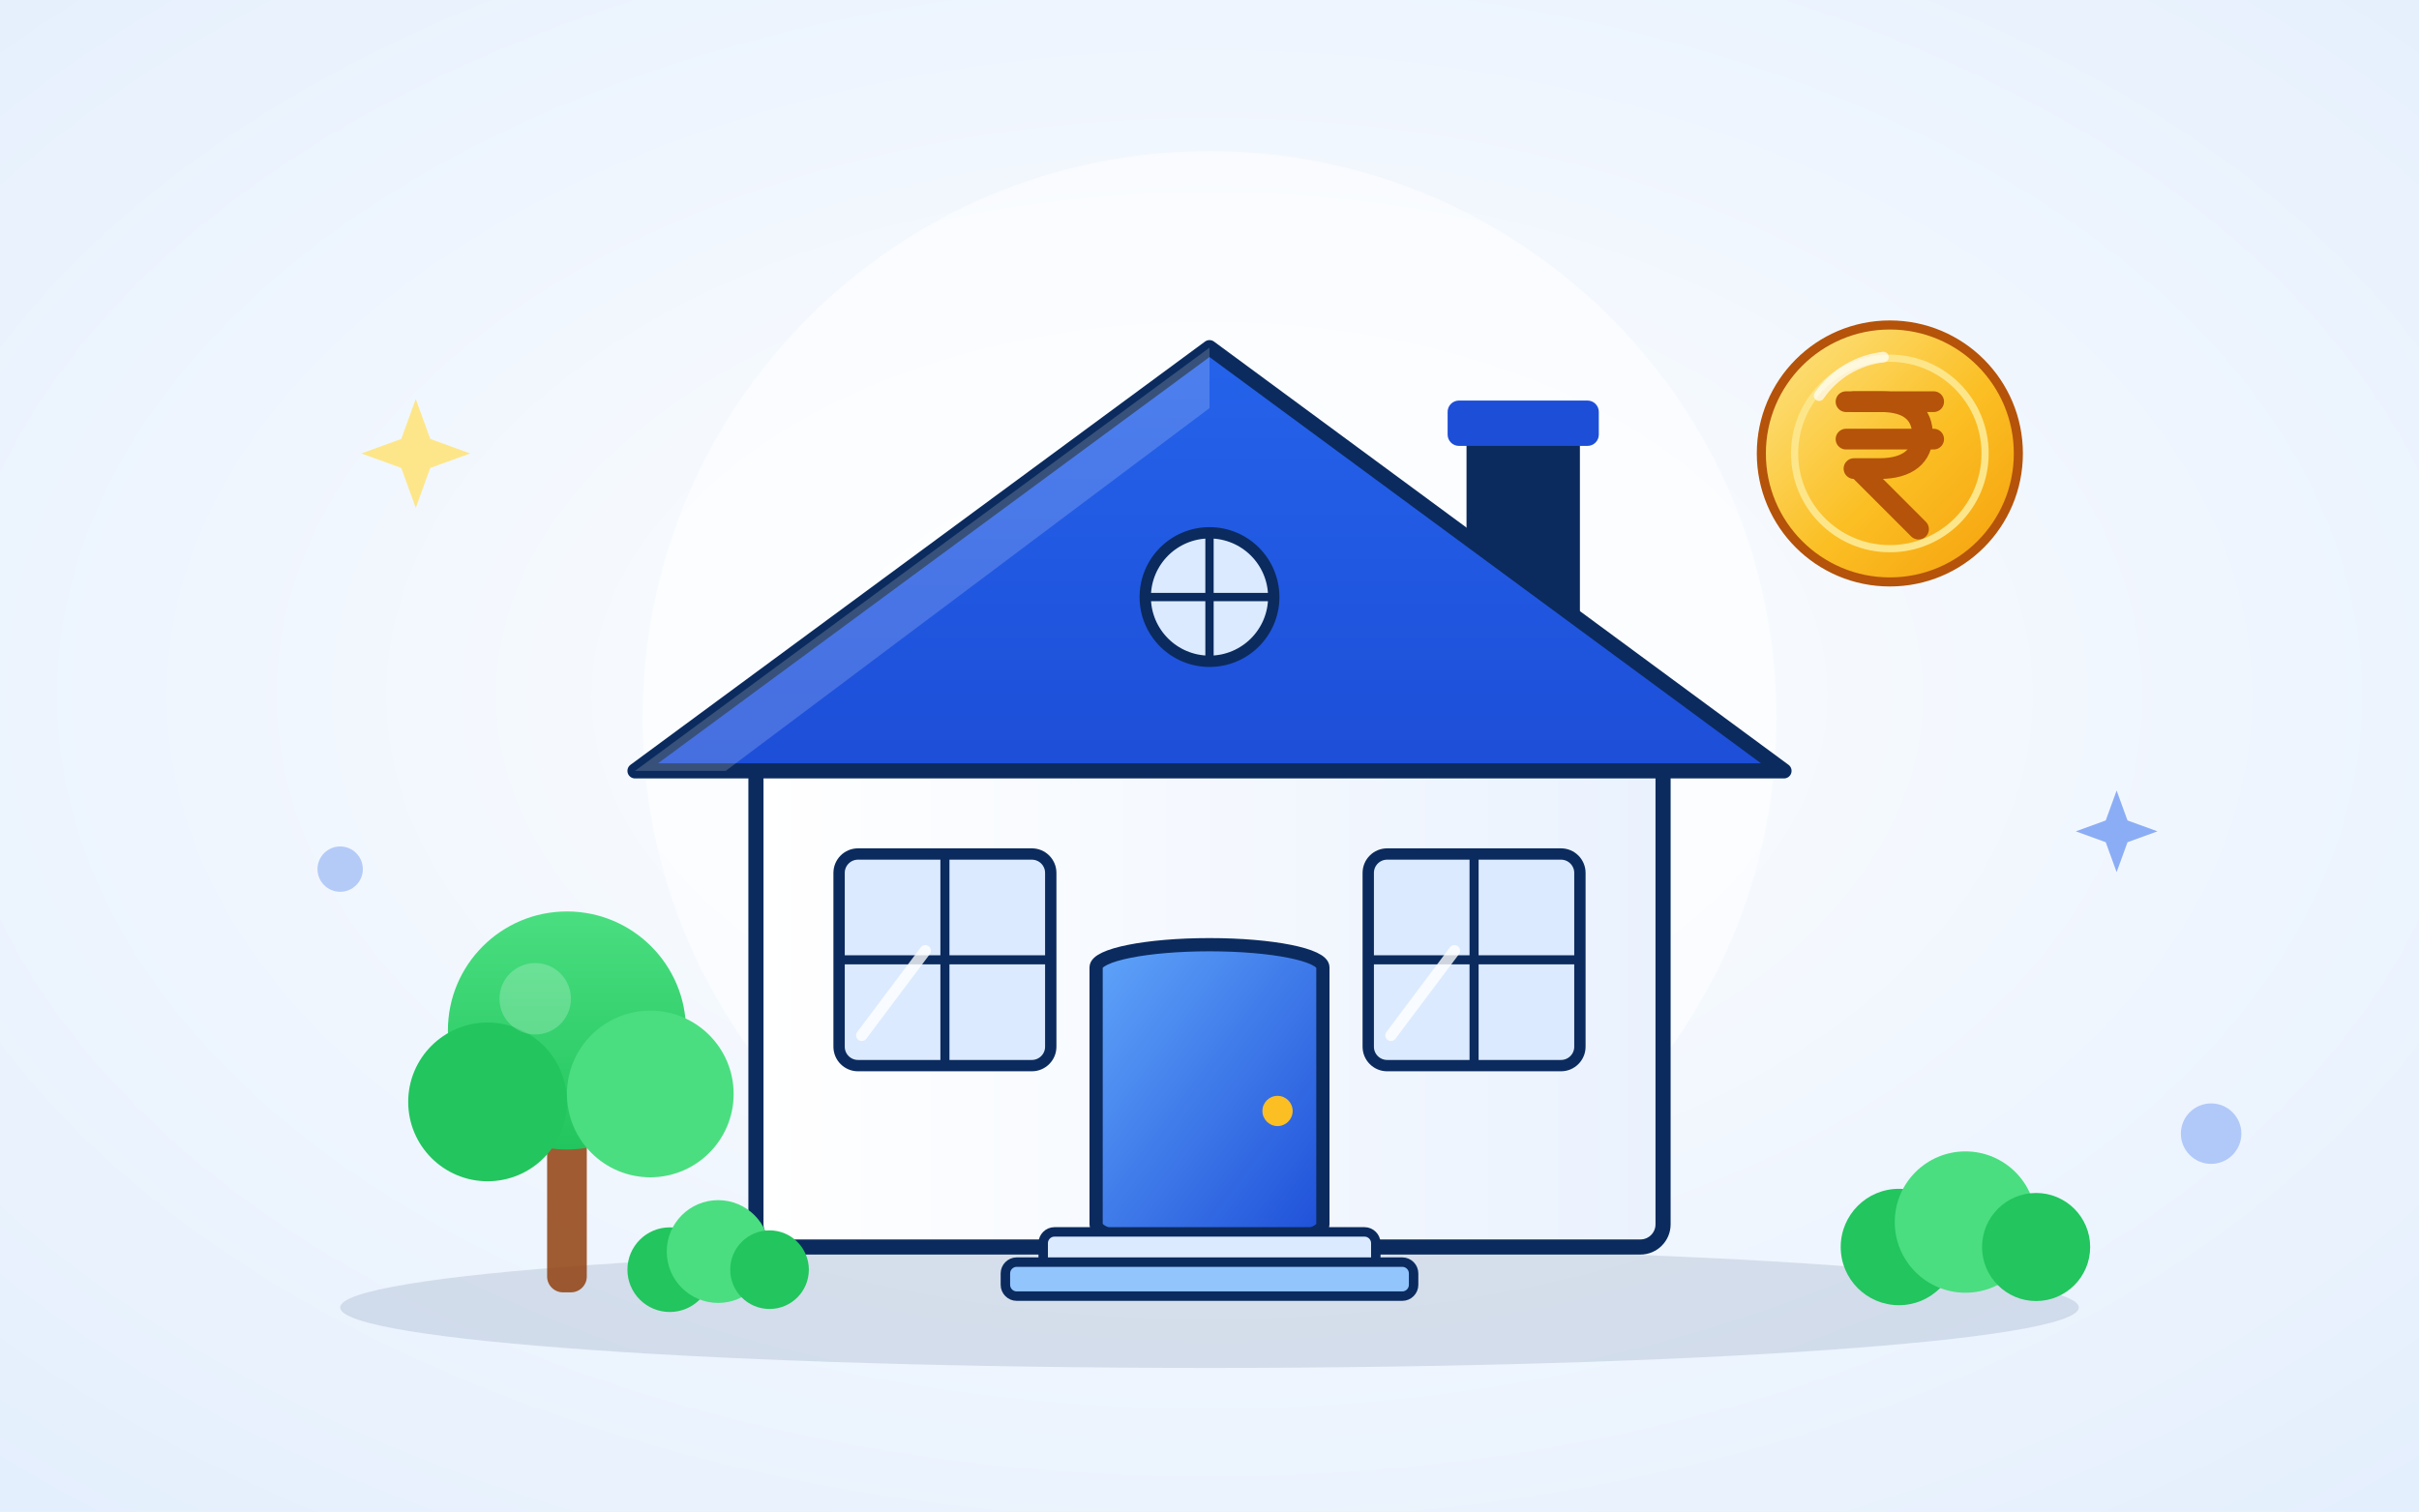
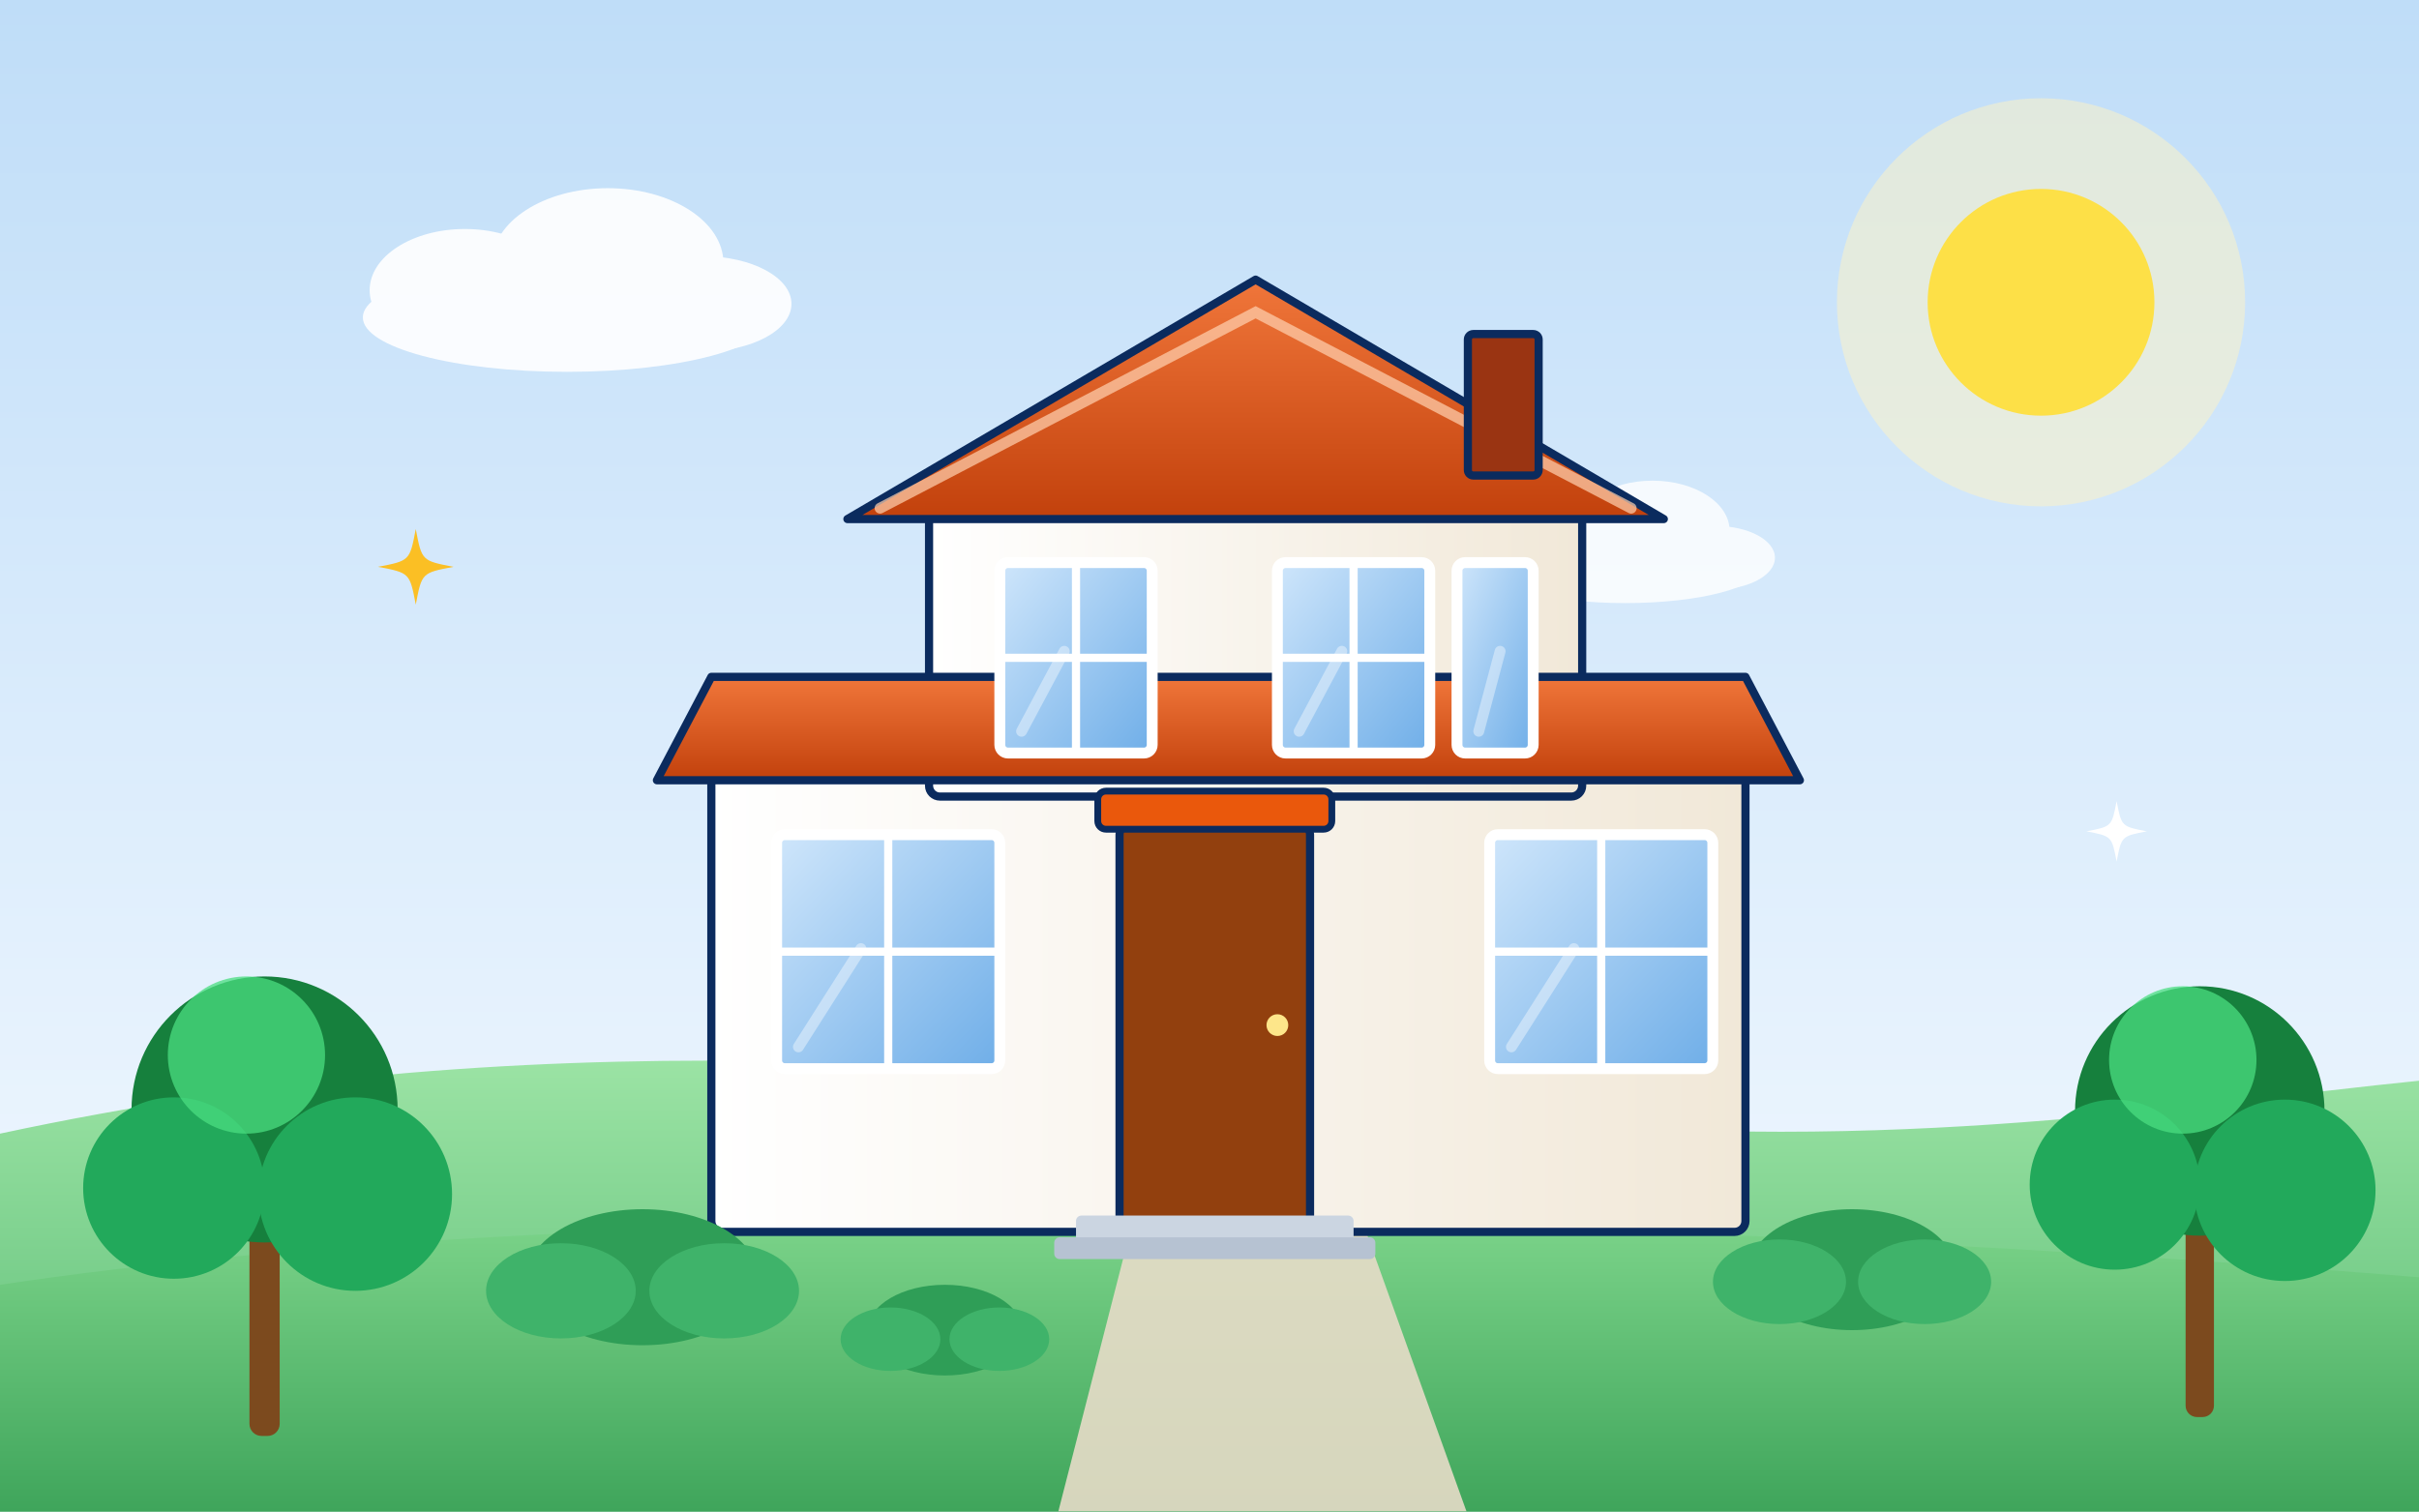
<svg xmlns="http://www.w3.org/2000/svg" viewBox="0 0 640 400" preserveAspectRatio="xMidYMid slice">
  <defs>
-     <radialGradient id="bg" cx="50%" cy="46%" r="72%">
-       <stop offset="0" stop-color="#fff" />
-       <stop offset="1" stop-color="#E4EFFD" />
-     </radialGradient>
+     <linearGradient id="sky" x1="0" y1="0" x2="0" y2="1">
+       <stop offset="0" stop-color="#BFDDF8" />
+       <stop offset=".65" stop-color="#E4F1FD" />
+       <stop offset="1" stop-color="#F6FAFF" />
+     </linearGradient>
+     <linearGradient id="dusk" x1="0" y1="0" x2="0" y2="1">
+       <stop offset="0" stop-color="#FDE7B8" />
+       <stop offset=".55" stop-color="#FDBA74" />
+       <stop offset="1" stop-color="#F97316" />
+     </linearGradient>
+     <linearGradient id="mint" x1="0" y1="0" x2="0" y2="1">
+       <stop offset="0" stop-color="#DDF3E6" />
+       <stop offset="1" stop-color="#F3FBF6" />
+     </linearGradient>
+     <linearGradient id="cream" x1="0" y1="0" x2="0" y2="1">
+       <stop offset="0" stop-color="#FFF4DC" />
+       <stop offset="1" stop-color="#FFFBF1" />
+     </linearGradient>
+     <linearGradient id="lav" x1="0" y1="0" x2="0" y2="1">
+       <stop offset="0" stop-color="#E9E4FB" />
+       <stop offset="1" stop-color="#F8F6FF" />
+     </linearGradient>
+     <linearGradient id="grass" x1="0" y1="0" x2="0" y2="1">
+       <stop offset="0" stop-color="#7BD389" />
+       <stop offset="1" stop-color="#3FA55B" />
+     </linearGradient>
+     <linearGradient id="grass2" x1="0" y1="0" x2="0" y2="1">
+       <stop offset="0" stop-color="#9BE3A4" />
+       <stop offset="1" stop-color="#56B972" />
+     </linearGradient>
    <linearGradient id="roof" x1="0" y1="0" x2="0" y2="1">
-       <stop offset="0" stop-color="#2563EB" />
+       <stop offset="0" stop-color="#F0763A" />
+       <stop offset="1" stop-color="#C2410C" />
+     </linearGradient>
+     <linearGradient id="roofd" x1="0" y1="0" x2="0" y2="1">
+       <stop offset="0" stop-color="#475569" />
+       <stop offset="1" stop-color="#1E293B" />
+     </linearGradient>
+     <linearGradient id="wall" x1="0" y1="0" x2="1" y2="0">
+       <stop offset="0" stop-color="#FFFFFF" />
+       <stop offset="1" stop-color="#F1E8D8" />
+     </linearGradient>
+     <linearGradient id="wallb" x1="0" y1="0" x2="1" y2="0">
+       <stop offset="0" stop-color="#EEF3FA" />
+       <stop offset="1" stop-color="#D3DEEE" />
+     </linearGradient>
+     <linearGradient id="glass" x1="0" y1="0" x2="1" y2="1">
+       <stop offset="0" stop-color="#CFE6FB" />
+       <stop offset="1" stop-color="#6FAEE8" />
+     </linearGradient>
+     <linearGradient id="blue" x1="0" y1="0" x2="1" y2="1">
+       <stop offset="0" stop-color="#60A5FA" />
      <stop offset="1" stop-color="#1D4ED8" />
    </linearGradient>
-     <linearGradient id="wall" x1="0" y1="0" x2="1" y2="0">
-       <stop offset="0" stop-color="#fff" />
-       <stop offset="1" stop-color="#EAF2FE" />
+     <linearGradient id="navy" x1="0" y1="0" x2="1" y2="1">
+       <stop offset="0" stop-color="#1E4A9A" />
+       <stop offset="1" stop-color="#0B2B5E" />
    </linearGradient>
    <linearGradient id="gold" x1="0" y1="0" x2="0" y2="1">
      <stop offset="0" stop-color="#FDE68A" />
-       <stop offset="1" stop-color="#F59E0B" />
+       <stop offset=".5" stop-color="#FBBF24" />
+       <stop offset="1" stop-color="#D97706" />
    </linearGradient>
-     <linearGradient id="goldH" x1="0" y1="0" x2="1" y2="1">
-       <stop offset="0" stop-color="#FDE68A" />
-       <stop offset=".55" stop-color="#FBBF24" />
-       <stop offset="1" stop-color="#F59E0B" />
+     <linearGradient id="green" x1="0" y1="0" x2="1" y2="1">
+       <stop offset="0" stop-color="#4ADE80" />
+       <stop offset="1" stop-color="#15803D" />
    </linearGradient>
-     <linearGradient id="ind" x1="0" y1="0" x2="1" y2="1">
-       <stop offset="0" stop-color="#60A5FA" />
-       <stop offset="1" stop-color="#1D4ED8" />
+     <linearGradient id="note" x1="0" y1="0" x2="1" y2="1">
+       <stop offset="0" stop-color="#D9F99D" />
+       <stop offset="1" stop-color="#86C44F" />
    </linearGradient>
-     <linearGradient id="leaf" x1="0" y1="0" x2="0" y2="1">
-       <stop offset="0" stop-color="#4ADE80" />
-       <stop offset="1" stop-color="#22C55E" />
+     <linearGradient id="teal" x1="0" y1="0" x2="1" y2="1">
+       <stop offset="0" stop-color="#5EEAD4" />
+       <stop offset="1" stop-color="#0F766E" />
    </linearGradient>
-     <filter id="sh" x="-30%" y="-30%" width="160%" height="170%">
-       <feDropShadow dx="0" dy="10" stdDeviation="9" flood-color="#0B2B5E" flood-opacity=".16" />
+     <linearGradient id="red" x1="0" y1="0" x2="1" y2="1">
+       <stop offset="0" stop-color="#FB7185" />
+       <stop offset="1" stop-color="#BE123C" />
+     </linearGradient>
+     <linearGradient id="purple" x1="0" y1="0" x2="1" y2="1">
+       <stop offset="0" stop-color="#A78BFA" />
+       <stop offset="1" stop-color="#6D28D9" />
+     </linearGradient>
+     <linearGradient id="steel" x1="0" y1="0" x2="1" y2="0">
+       <stop offset="0" stop-color="#E2E8F0" />
+       <stop offset="1" stop-color="#94A3B8" />
+     </linearGradient>
+     <filter id="sh" x="-30%" y="-30%" width="170%" height="180%">
+       <feDropShadow dx="0" dy="10" stdDeviation="9" flood-color="#0B2B5E" flood-opacity=".18" />
    </filter>
    <filter id="sh2" x="-30%" y="-30%" width="160%" height="170%">
-       <feDropShadow dx="0" dy="4" stdDeviation="4" flood-color="#0B2B5E" flood-opacity=".18" />
+       <feDropShadow dx="0" dy="4" stdDeviation="4" flood-color="#0B2B5E" flood-opacity=".2" />
    </filter>
  </defs>
-   <rect width="640" height="400" fill="url(#bg)" />
-   <circle cx="320" cy="190" r="150" fill="#fff" opacity=".55" />
-   <ellipse cx="320" cy="346" rx="230" ry="16" fill="#0B2B5E" opacity="0.12" />
-   <g transform="translate(150 300) scale(1.05)">
-     <rect x="-5" y="-4" width="10" height="44" rx="4" fill="#92400E" opacity=".85" />
-     <circle cx="0" cy="-26" r="30" fill="url(#leaf)" />
-     <circle cx="-20" cy="-8" r="20" fill="#22C55E" />
-     <circle cx="21" cy="-10" r="21" fill="#4ADE80" />
-     <circle cx="-8" cy="-34" r="9" fill="#fff" opacity=".22" />
+   <rect x="0" y="0" width="640" height="400" rx="0" fill="url(#sky)" />
+   <circle cx="540" cy="80" r="54" fill="#FFF3C4" opacity=".5" />
+   <circle cx="540" cy="80" r="30" fill="#FDE047" />
+   <g transform="translate(150 84) scale(0.9)" opacity="0.9">
+     <ellipse cx="0" cy="0" rx="60" ry="16" fill="#fff" />
+     <ellipse cx="-30" cy="-8" rx="28" ry="18" fill="#fff" />
+     <ellipse cx="12" cy="-16" rx="34" ry="22" fill="#fff" />
+     <ellipse cx="40" cy="-4" rx="26" ry="14" fill="#fff" />
  </g>
-   <g transform="translate(520 330) scale(1.1)">
-     <circle cx="-16" cy="0" r="14" fill="#22C55E" />
-     <circle cx="0" cy="-6" r="17" fill="#4ADE80" />
-     <circle cx="17" cy="0" r="13" fill="#22C55E" />
+   <g transform="translate(430 150) scale(0.6)" opacity="0.8">
+     <ellipse cx="0" cy="0" rx="60" ry="16" fill="#fff" />
+     <ellipse cx="-30" cy="-8" rx="28" ry="18" fill="#fff" />
+     <ellipse cx="12" cy="-16" rx="34" ry="22" fill="#fff" />
+     <ellipse cx="40" cy="-4" rx="26" ry="14" fill="#fff" />
  </g>
-   <g transform="translate(0 0) scale(1)">
-     <rect x="200" y="190" width="240" height="140" rx="6" fill="url(#wall)" stroke="#0B2B5E" stroke-width="4" stroke-linejoin="round" />
-     <rect x="388" y="112" width="30" height="62" rx="3" fill="#0B2B5E" />
-     <rect x="383" y="106" width="40" height="12" rx="3" fill="#1D4ED8" />
-     <polygon points="168,204 320,92 472,204" fill="url(#roof)" stroke="#0B2B5E" stroke-width="4" stroke-linejoin="round" />
-     <polygon points="168,204 320,92 320,108 192,204" fill="#fff" opacity=".18" />
-     <circle cx="320" cy="158" r="17" fill="#DBEAFE" stroke="#0B2B5E" stroke-width="3" />
-     <path d="M320 141v34M303 158h34" stroke="#0B2B5E" stroke-width="2.2" />
-     <rect x="222" y="226" width="56" height="56" rx="5" fill="#DBEAFE" stroke="#0B2B5E" stroke-width="3" />
-     <path d="M250.0 226v56M222 254.0h56" stroke="#0B2B5E" stroke-width="2.4" />
-     <path d="M228 274l16.8 -22.4" stroke="#fff" stroke-width="3" stroke-linecap="round" opacity=".8" />
-     <rect x="362" y="226" width="56" height="56" rx="5" fill="#DBEAFE" stroke="#0B2B5E" stroke-width="3" />
-     <path d="M390.0 226v56M362 254.0h56" stroke="#0B2B5E" stroke-width="2.4" />
-     <path d="M368 274l16.8 -22.4" stroke="#fff" stroke-width="3" stroke-linecap="round" opacity=".8" />
-     <rect x="290" y="250" width="60" height="80" rx="30" ry="6" fill="url(#ind)" stroke="#0B2B5E" stroke-width="3.5" />
-     <circle cx="338" cy="294" r="4" fill="#FBBF24" />
-     <rect x="276" y="326" width="88" height="10" rx="3" fill="#DBEAFE" stroke="#0B2B5E" stroke-width="2.5" />
-     <rect x="266" y="334" width="108" height="9" rx="3" fill="#93C5FD" stroke="#0B2B5E" stroke-width="2.5" />
+   <path d="M0 300C140 270 260 280 400 296C500 306 580 292 640 286V400H0Z" fill="url(#grass2)" />
+   <path d="M0 340C160 316 420 320 640 338V400H0Z" fill="url(#grass)" />
+   <g transform="translate(70 332) scale(0.8)">
+     <rect x="-5" y="-10" width="10" height="70" rx="4" fill="#7C4A1E" />
+     <circle cx="0" cy="-48" r="44" fill="#16803D" />
+     <circle cx="-30" cy="-22" r="30" fill="#22A95B" />
+     <circle cx="30" cy="-20" r="32" fill="#22A95B" />
+     <circle cx="-6" cy="-66" r="26" fill="#4ADE80" opacity=".75" />
  </g>
-   <g transform="translate(190 336) scale(0.8)">
-     <circle cx="-16" cy="0" r="14" fill="#22C55E" />
-     <circle cx="0" cy="-6" r="17" fill="#4ADE80" />
-     <circle cx="17" cy="0" r="13" fill="#22C55E" />
+   <g transform="translate(582 330) scale(0.75)">
+     <rect x="-5" y="-10" width="10" height="70" rx="4" fill="#7C4A1E" />
+     <circle cx="0" cy="-48" r="44" fill="#16803D" />
+     <circle cx="-30" cy="-22" r="30" fill="#22A95B" />
+     <circle cx="30" cy="-20" r="32" fill="#22A95B" />
+     <circle cx="-6" cy="-66" r="26" fill="#4ADE80" opacity=".75" />
  </g>
-   <circle cx="500" cy="120" r="34" fill="url(#goldH)" stroke="#B45309" stroke-width="2.4" />
-   <circle cx="500" cy="120" r="25.2" fill="none" stroke="#FDE68A" stroke-width="1.9" />
-   <g transform="translate(500 120) scale(2.108)" fill="none" stroke="#B45309" stroke-width="2.6" stroke-linecap="round" stroke-linejoin="round">
-     <path d="M-5.5-6.5h11M-5.5-1.8h11" />
-     <path d="M-4.5-6.5h3.4c3.6 0 5.2 1.6 5.2 4.2s-1.8 4.2-5.4 4.2h-3.2" />
-     <path d="M-3.8 2.1L3.6 9.5" />
+   <path d="M280 400L300 322H360L388 400Z" fill="#E7DCC8" opacity=".9" />
+   <g transform="translate(325 326) scale(0.72)">
+     <rect x="-190" y="-170" width="380" height="170" rx="4" fill="url(#wall)" stroke="#0B2B5E" stroke-width="3" />
+     <rect x="-110" y="-270" width="240" height="110" rx="4" fill="url(#wall)" stroke="#0B2B5E" stroke-width="3" />
+     <path d="M-140 -262L10 -350L160 -262z" fill="url(#roof)" stroke="#0B2B5E" stroke-width="3" stroke-linejoin="round" />
+     <path d="M-128 -266L10 -338L148 -266" fill="none" stroke="#FFD2B0" stroke-width="4" opacity=".7" stroke-linecap="round" />
+     <rect x="88" y="-330" width="26" height="52" rx="2" fill="#9A3412" stroke="#0B2B5E" stroke-width="3" />
+     <path d="M-210 -166L-190 -204H190L210 -166z" fill="url(#roof)" stroke="#0B2B5E" stroke-width="3" stroke-linejoin="round" />
+     <rect x="-84" y="-246" width="56" height="70" rx="3" fill="url(#glass)" stroke="#fff" stroke-width="4" />
+     <path d="M-56 -246v70M-84 -211h56" fill="none" stroke="#fff" stroke-width="3" />
+     <path d="M-76 -184l15.68 -29.4" fill="none" stroke="#fff" stroke-width="4" opacity=".4" stroke-linecap="round" />
+     <rect x="18" y="-246" width="56" height="70" rx="3" fill="url(#glass)" stroke="#fff" stroke-width="4" />
+     <path d="M46 -246v70M18 -211h56" fill="none" stroke="#fff" stroke-width="3" />
+     <path d="M26 -184l15.68 -29.4" fill="none" stroke="#fff" stroke-width="4" opacity=".4" stroke-linecap="round" />
+     <rect x="84" y="-246" width="28" height="70" rx="3" fill="url(#glass)" stroke="#fff" stroke-width="4" />
+     <path d="M92 -184l7.84 -29.4" fill="none" stroke="#fff" stroke-width="4" opacity=".4" stroke-linecap="round" />
+     <rect x="-166" y="-146" width="82" height="86" rx="3" fill="url(#glass)" stroke="#fff" stroke-width="4" />
+     <path d="M-125 -146v86M-166 -103h82" fill="none" stroke="#fff" stroke-width="3" />
+     <path d="M-158 -68l22.96 -36.12" fill="none" stroke="#fff" stroke-width="4" opacity=".4" stroke-linecap="round" />
+     <rect x="96" y="-146" width="82" height="86" rx="3" fill="url(#glass)" stroke="#fff" stroke-width="4" />
+     <path d="M137 -146v86M96 -103h82" fill="none" stroke="#fff" stroke-width="3" />
+     <path d="M104 -68l22.96 -36.12" fill="none" stroke="#fff" stroke-width="4" opacity=".4" stroke-linecap="round" />
+     <rect x="-40" y="-150" width="70" height="150" rx="4" fill="#92400E" stroke="#0B2B5E" stroke-width="3" />
+     <circle cx="18" cy="-76" r="4" fill="#FDE68A" />
+     <rect x="-48" y="-162" width="86" height="14" rx="3" fill="#EA580C" stroke="#0B2B5E" stroke-width="2.5" />
+     <rect x="-56" y="-6" width="102" height="10" rx="2" fill="#CBD5E1" />
+     <rect x="-64" y="2" width="118" height="8" rx="2" fill="#B6C2D2" />
  </g>
-   <path d="M481.3 104.7a23.8 23.8 0 0 1 17.0 -10.2" stroke="#fff" stroke-width="2.8" stroke-linecap="round" fill="none" opacity=".7" />
-   <path d="M110 105.6L113.84 116.16 124.4 120 113.84 123.84 110 134.4 106.16 123.84 95.6 120 106.16 116.16Z" fill="#FDE68A" opacity="1" />
-   <path d="M560 209.2L562.88 217.12 570.8 220 562.88 222.88 560 230.8 557.12 222.88 549.2 220 557.12 217.12Z" fill="#2563EB" opacity="0.5" />
-   <circle cx="90" cy="230" r="6" fill="#2563EB" opacity="0.3" />
-   <circle cx="585" cy="300" r="8" fill="#2563EB" opacity="0.3" />
+   <g transform="translate(170 338) scale(0.9)">
+     <ellipse cx="0" cy="0" rx="34" ry="20" fill="#2F9E57" />
+     <ellipse cx="-24" cy="4" rx="22" ry="14" fill="#3FB36A" />
+     <ellipse cx="24" cy="4" rx="22" ry="14" fill="#3FB36A" />
+   </g>
+   <g transform="translate(490 336) scale(0.8)">
+     <ellipse cx="0" cy="0" rx="34" ry="20" fill="#2F9E57" />
+     <ellipse cx="-24" cy="4" rx="22" ry="14" fill="#3FB36A" />
+     <ellipse cx="24" cy="4" rx="22" ry="14" fill="#3FB36A" />
+   </g>
+   <g transform="translate(250 352) scale(0.6)">
+     <ellipse cx="0" cy="0" rx="34" ry="20" fill="#2F9E57" />
+     <ellipse cx="-24" cy="4" rx="22" ry="14" fill="#3FB36A" />
+     <ellipse cx="24" cy="4" rx="22" ry="14" fill="#3FB36A" />
+   </g>
+   <path d="M110 140C111.6 148.4 111.6 148.4 120 150C111.6 151.6 111.6 151.6 110 160C108.4 151.6 108.4 151.6 100 150C108.4 148.4 108.4 148.4 110 140z" fill="#FBBF24" />
+   <path d="M560 212C561.28 218.72 561.28 218.72 568 220C561.28 221.28 561.28 221.28 560 228C558.72 221.28 558.72 221.28 552 220C558.72 218.72 558.72 218.72 560 212z" fill="#fff" />
</svg>
